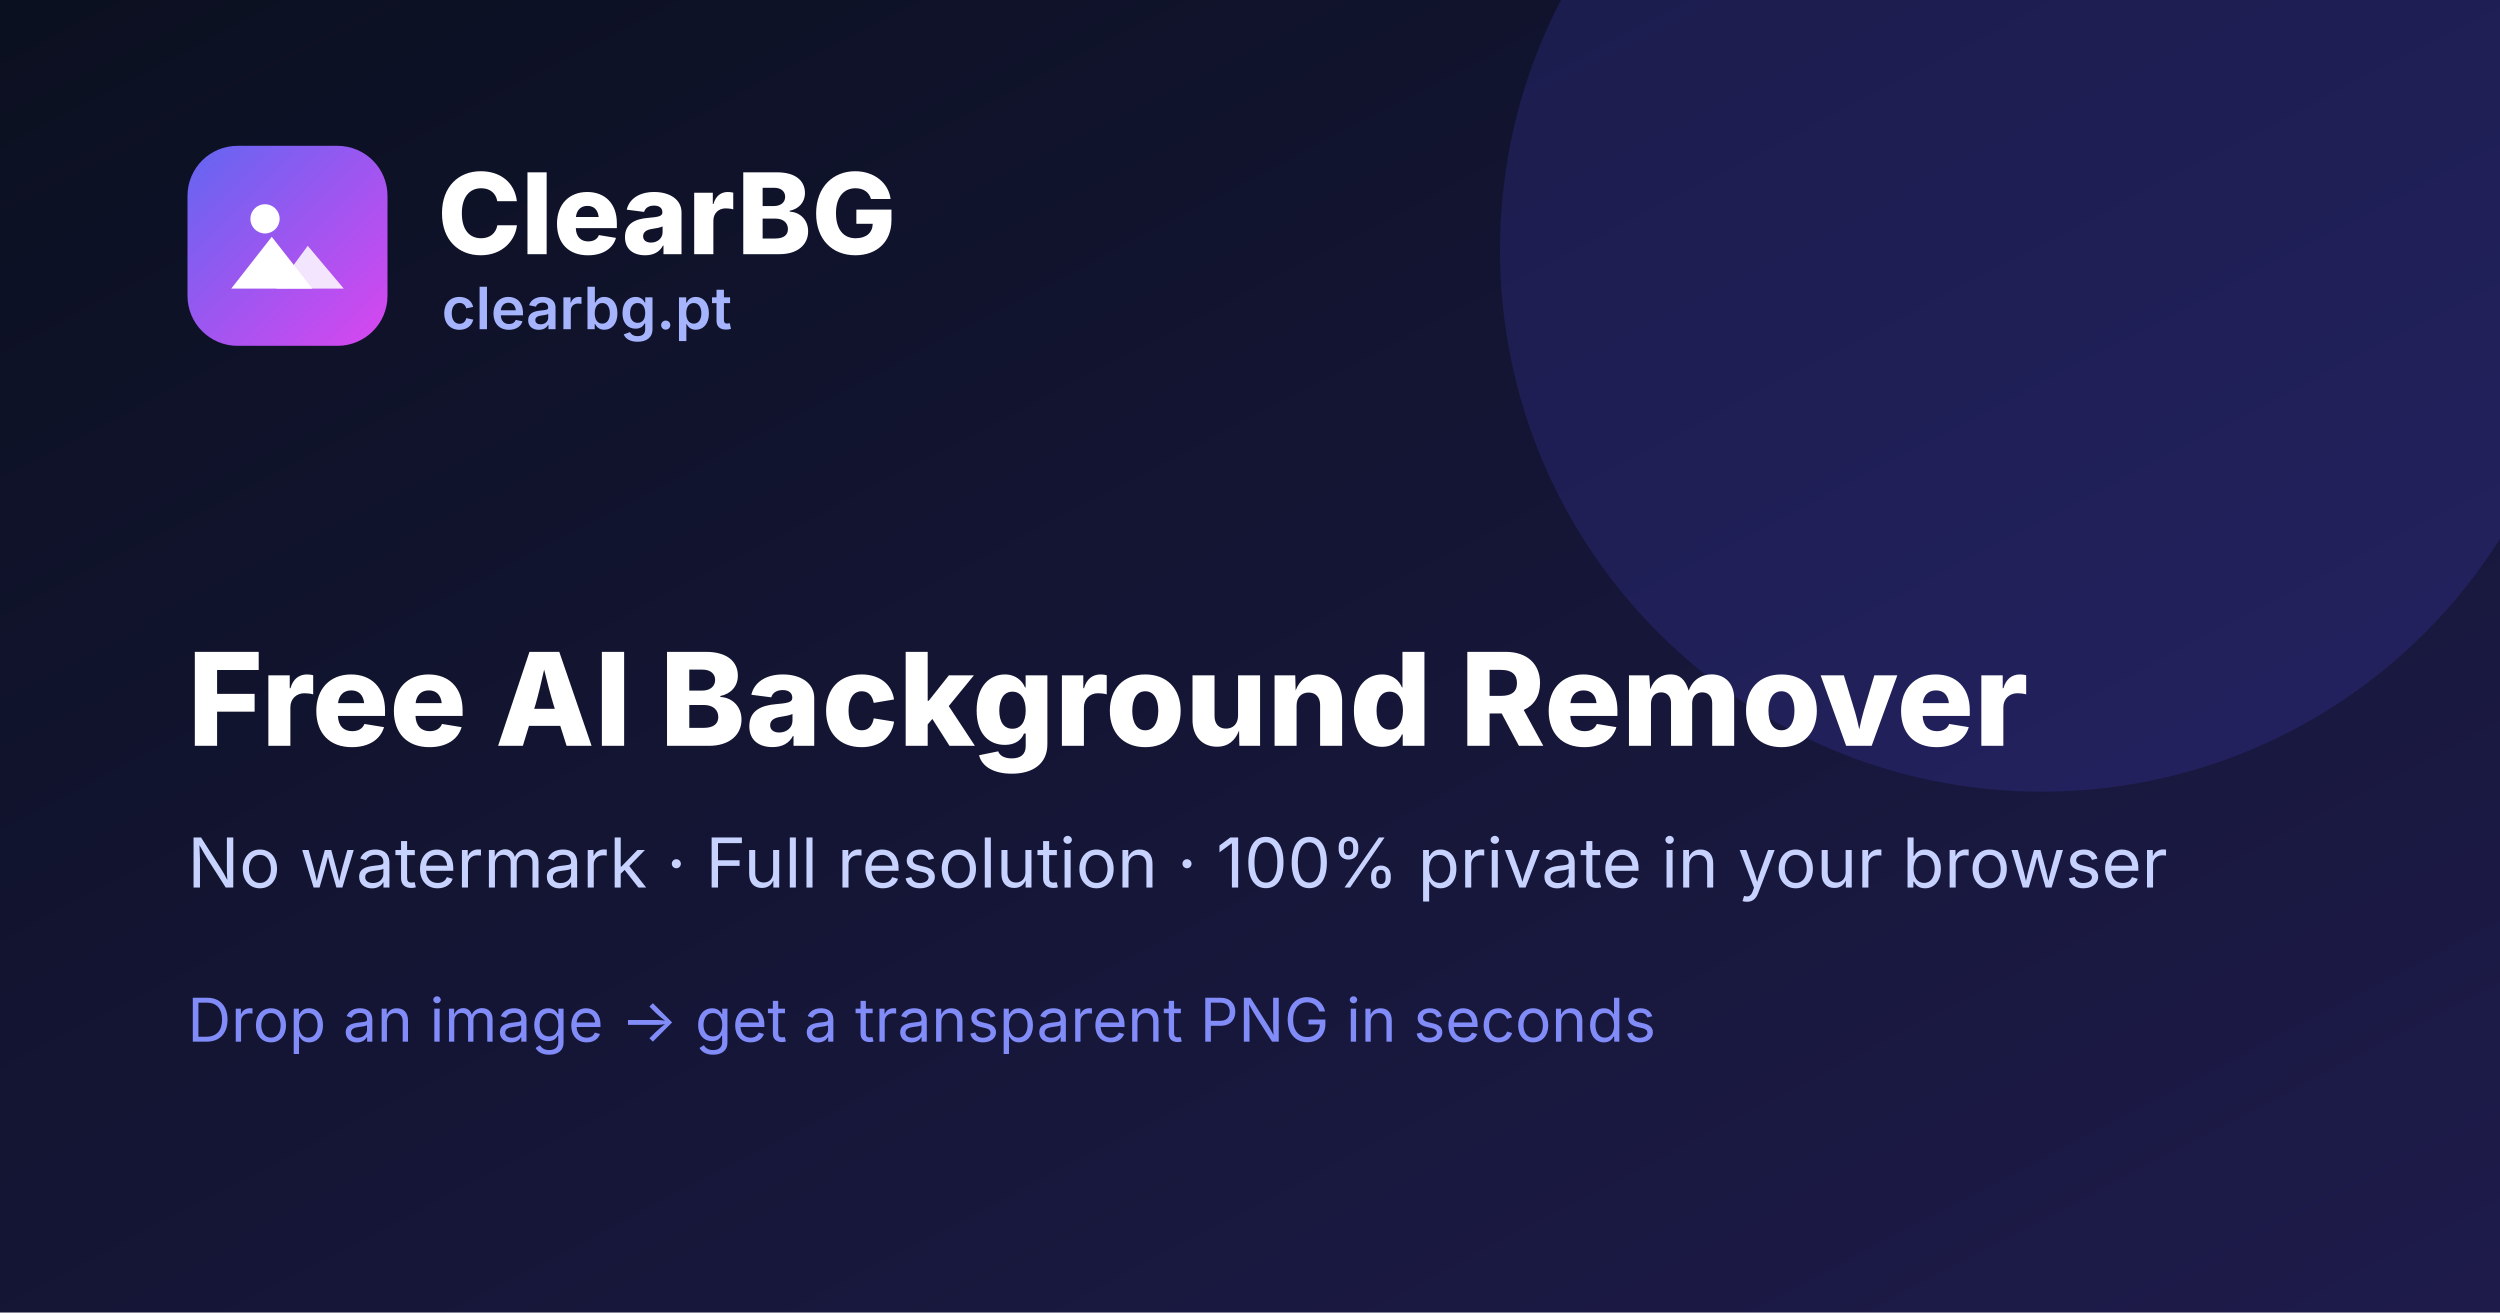
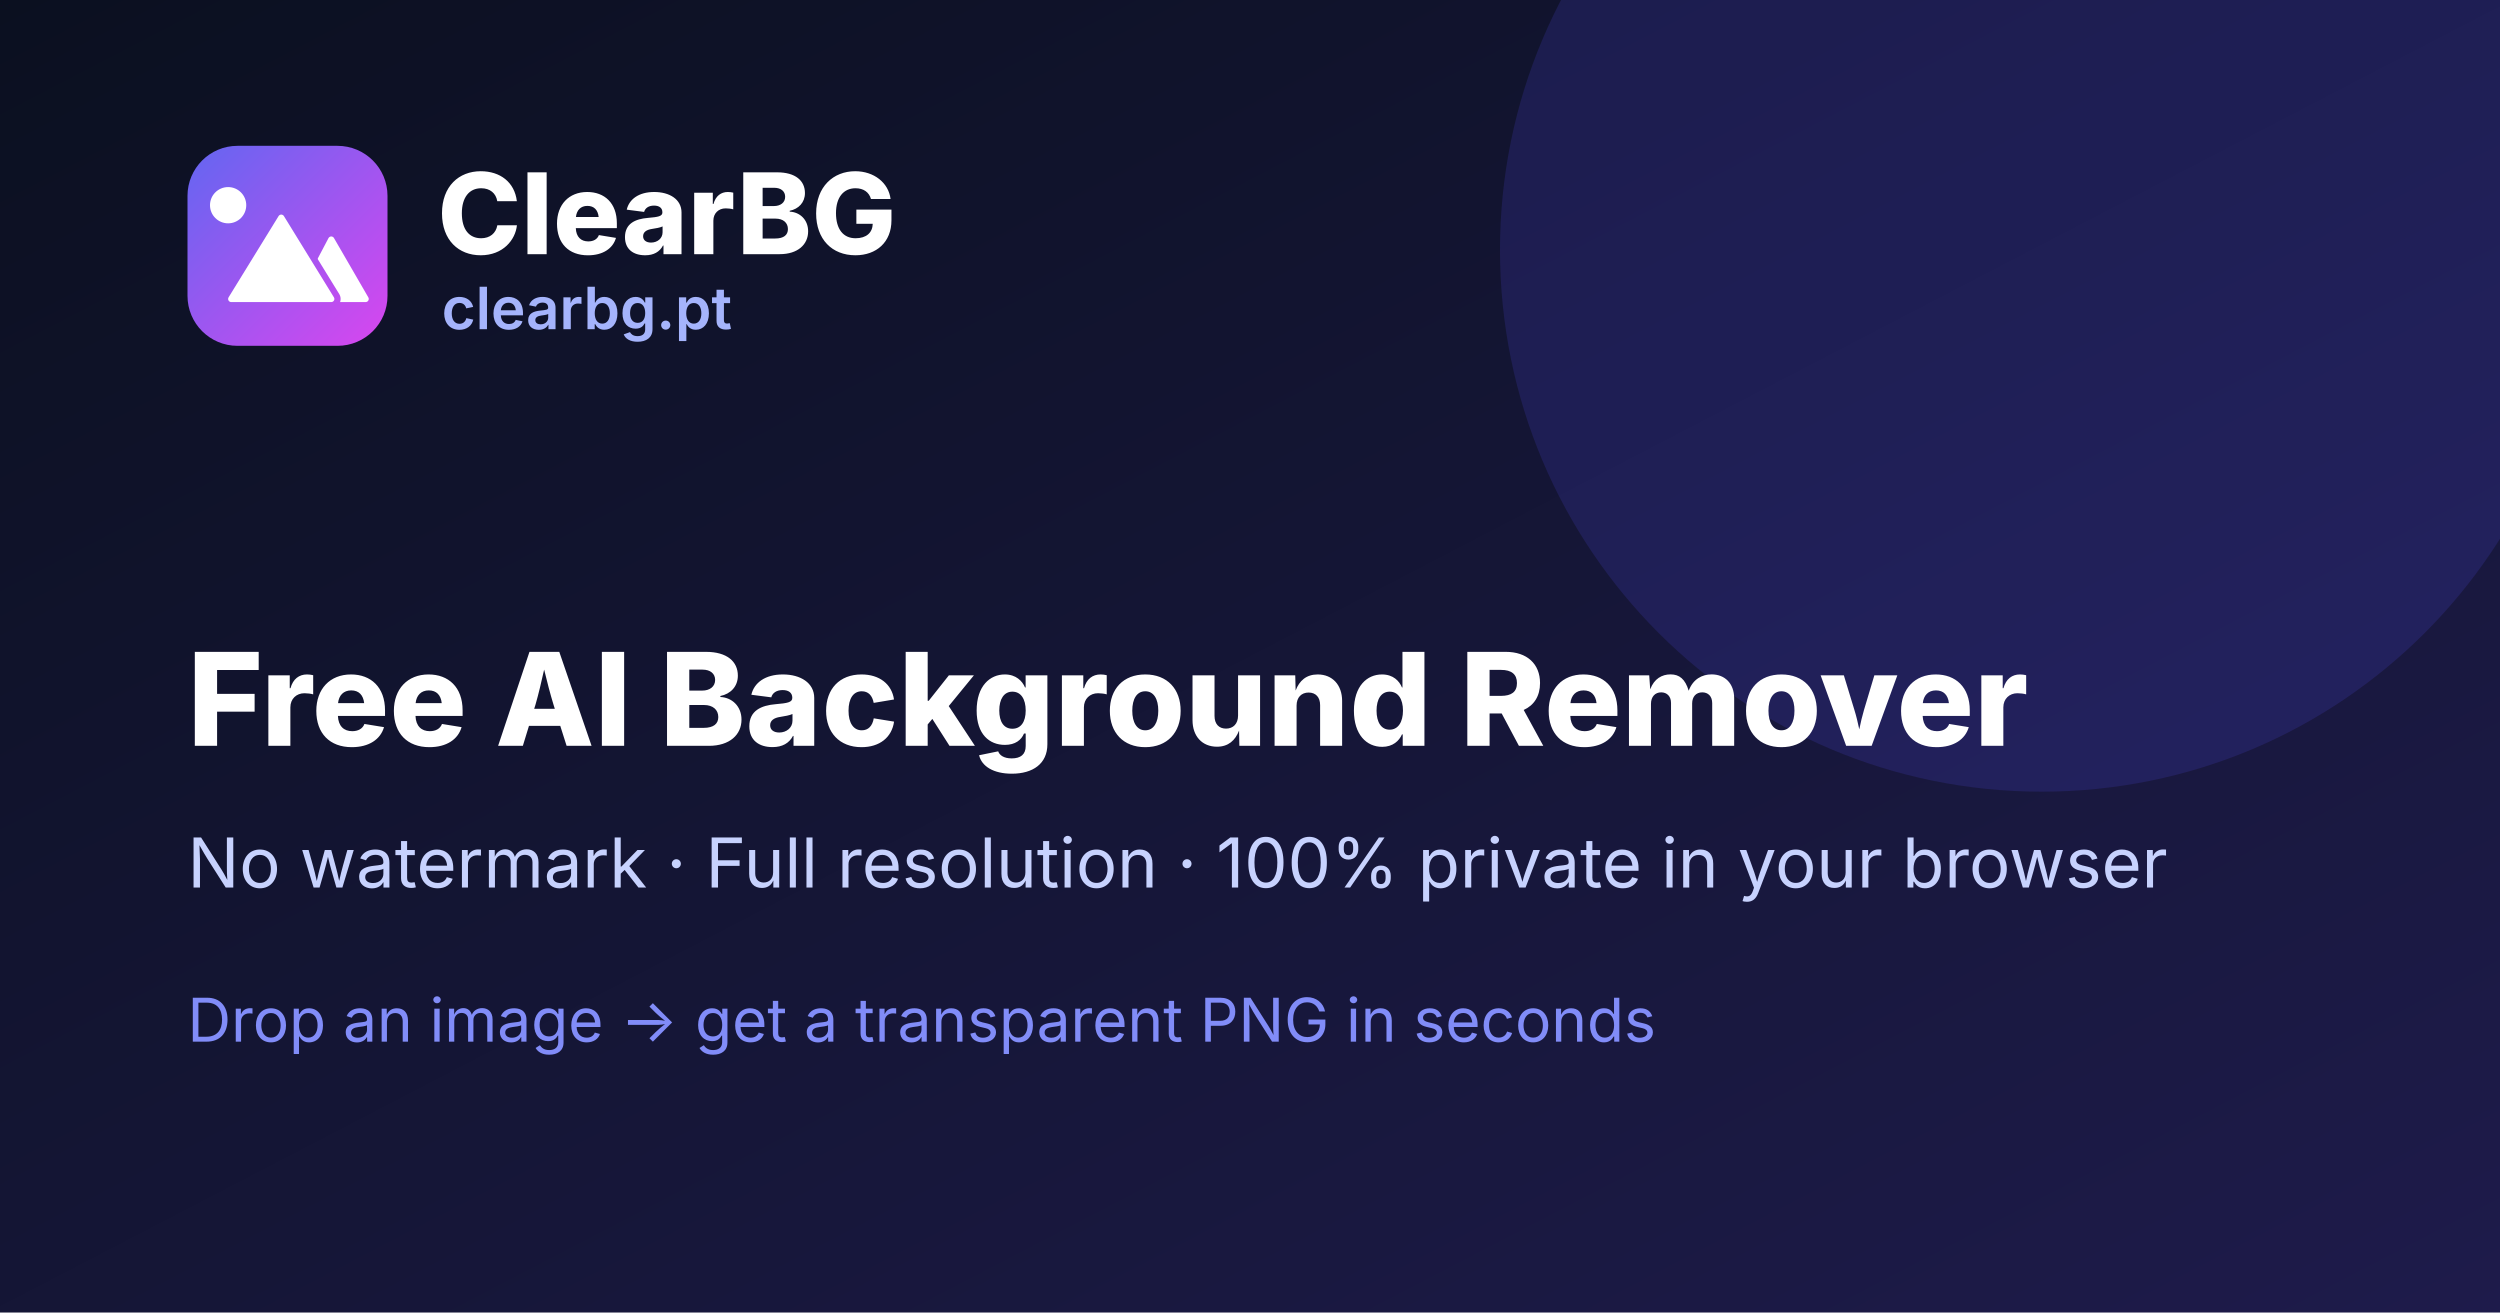
<svg xmlns="http://www.w3.org/2000/svg" viewBox="0 0 1200 630" width="1200" height="630">
  <defs>
    <linearGradient id="bg" x1="0" y1="0" x2="1" y2="1">
      <stop offset="0" stop-color="#0b1020" />
      <stop offset="1" stop-color="#1e1b4b" />
    </linearGradient>
    <linearGradient id="accent" x1="0" y1="0" x2="1" y2="1">
      <stop offset="0" stop-color="#6366F1" />
      <stop offset="1" stop-color="#D946EF" />
    </linearGradient>
+     <mask id="cut">
+       <rect x="0" y="0" width="64" height="64" fill="#fff" />
+       <path d="M14 49 L30 23 L46 49 Z" fill="#000" stroke="#000" stroke-width="6" stroke-linejoin="round" />
+     </mask>
  </defs>
  <rect width="1200" height="630" fill="url(#bg)" />
  <circle cx="980" cy="120" r="260" fill="#4F46E5" opacity="0.18" />
  <g transform="translate(90,70)">
    <rect width="96" height="96" rx="24" fill="url(#accent)" />
-     <g transform="scale(1.5) translate(32,32) scale(0.72) translate(-33,-35)">
-       <circle cx="23" cy="23" r="6.5" fill="#ffffff" />
-       <path d="M8 54 L26 31 L44 54 Z" fill="#ffffff" />
-       <path d="M28 54 L42 35 L58 54 Z" fill="#ffffff" opacity="0.85" />
+     <g transform="scale(1.5)">
+       <circle cx="13" cy="19" r="5.8" fill="#ffffff" />
+       <path d="M36 49 L46 30 L57 49 Z" fill="#ffffff" mask="url(#cut)" stroke="#ffffff" stroke-width="2" stroke-linejoin="round" />
+       <path d="M14 49 L30 23 L46 49 Z" fill="#ffffff" stroke="#ffffff" stroke-width="2" stroke-linejoin="round" />
    </g>
    <text x="120" y="52" font-family="Inter, Arial, sans-serif" font-size="54" font-weight="800" fill="#ffffff">ClearBG</text>
    <text x="122" y="88" font-family="Inter, Arial, sans-serif" font-size="28" font-weight="600" fill="#a5b4fc">clearbg.pt</text>
  </g>
  <text x="90" y="358" font-family="Inter, Arial, sans-serif" font-size="62" font-weight="800" fill="#ffffff">Free AI Background Remover</text>
  <text x="90" y="426" font-family="Inter, Arial, sans-serif" font-size="33" fill="#c7d2fe">No watermark · Full resolution · 100% private in your browser</text>
  <text x="90" y="500" font-family="Inter, Arial, sans-serif" font-size="29" fill="#818cf8">Drop an image → get a transparent PNG in seconds</text>
</svg>
